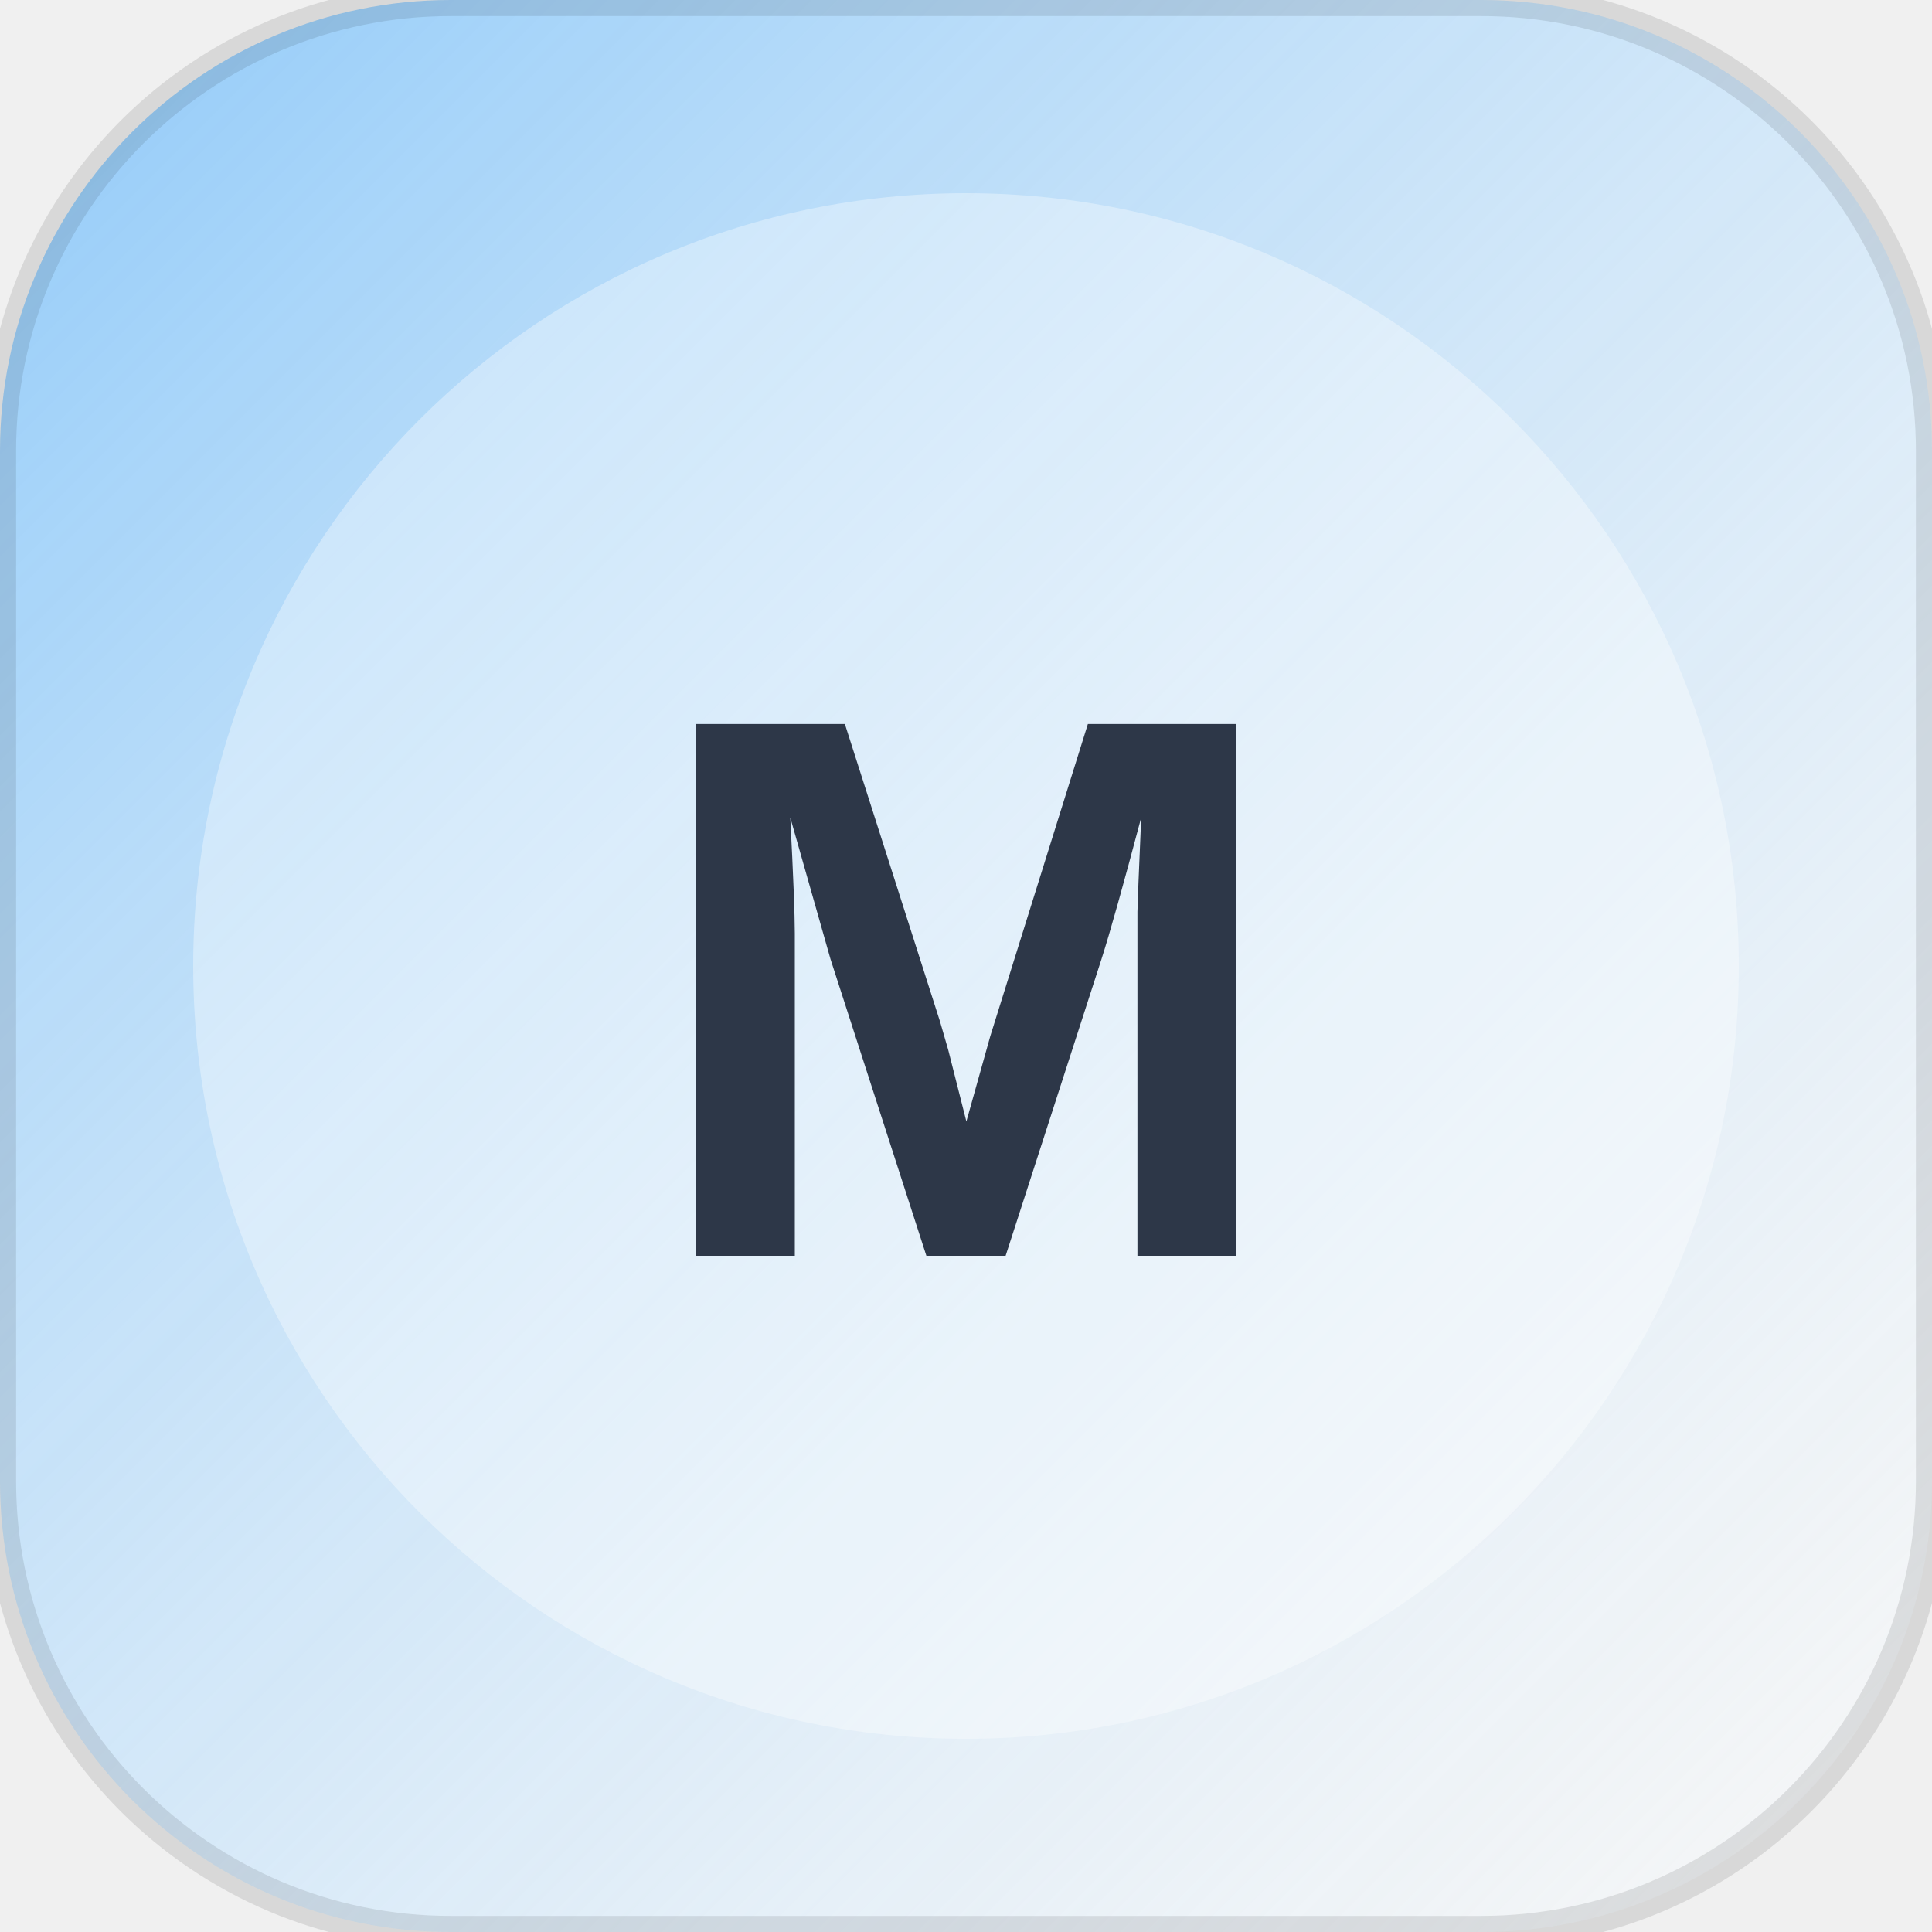
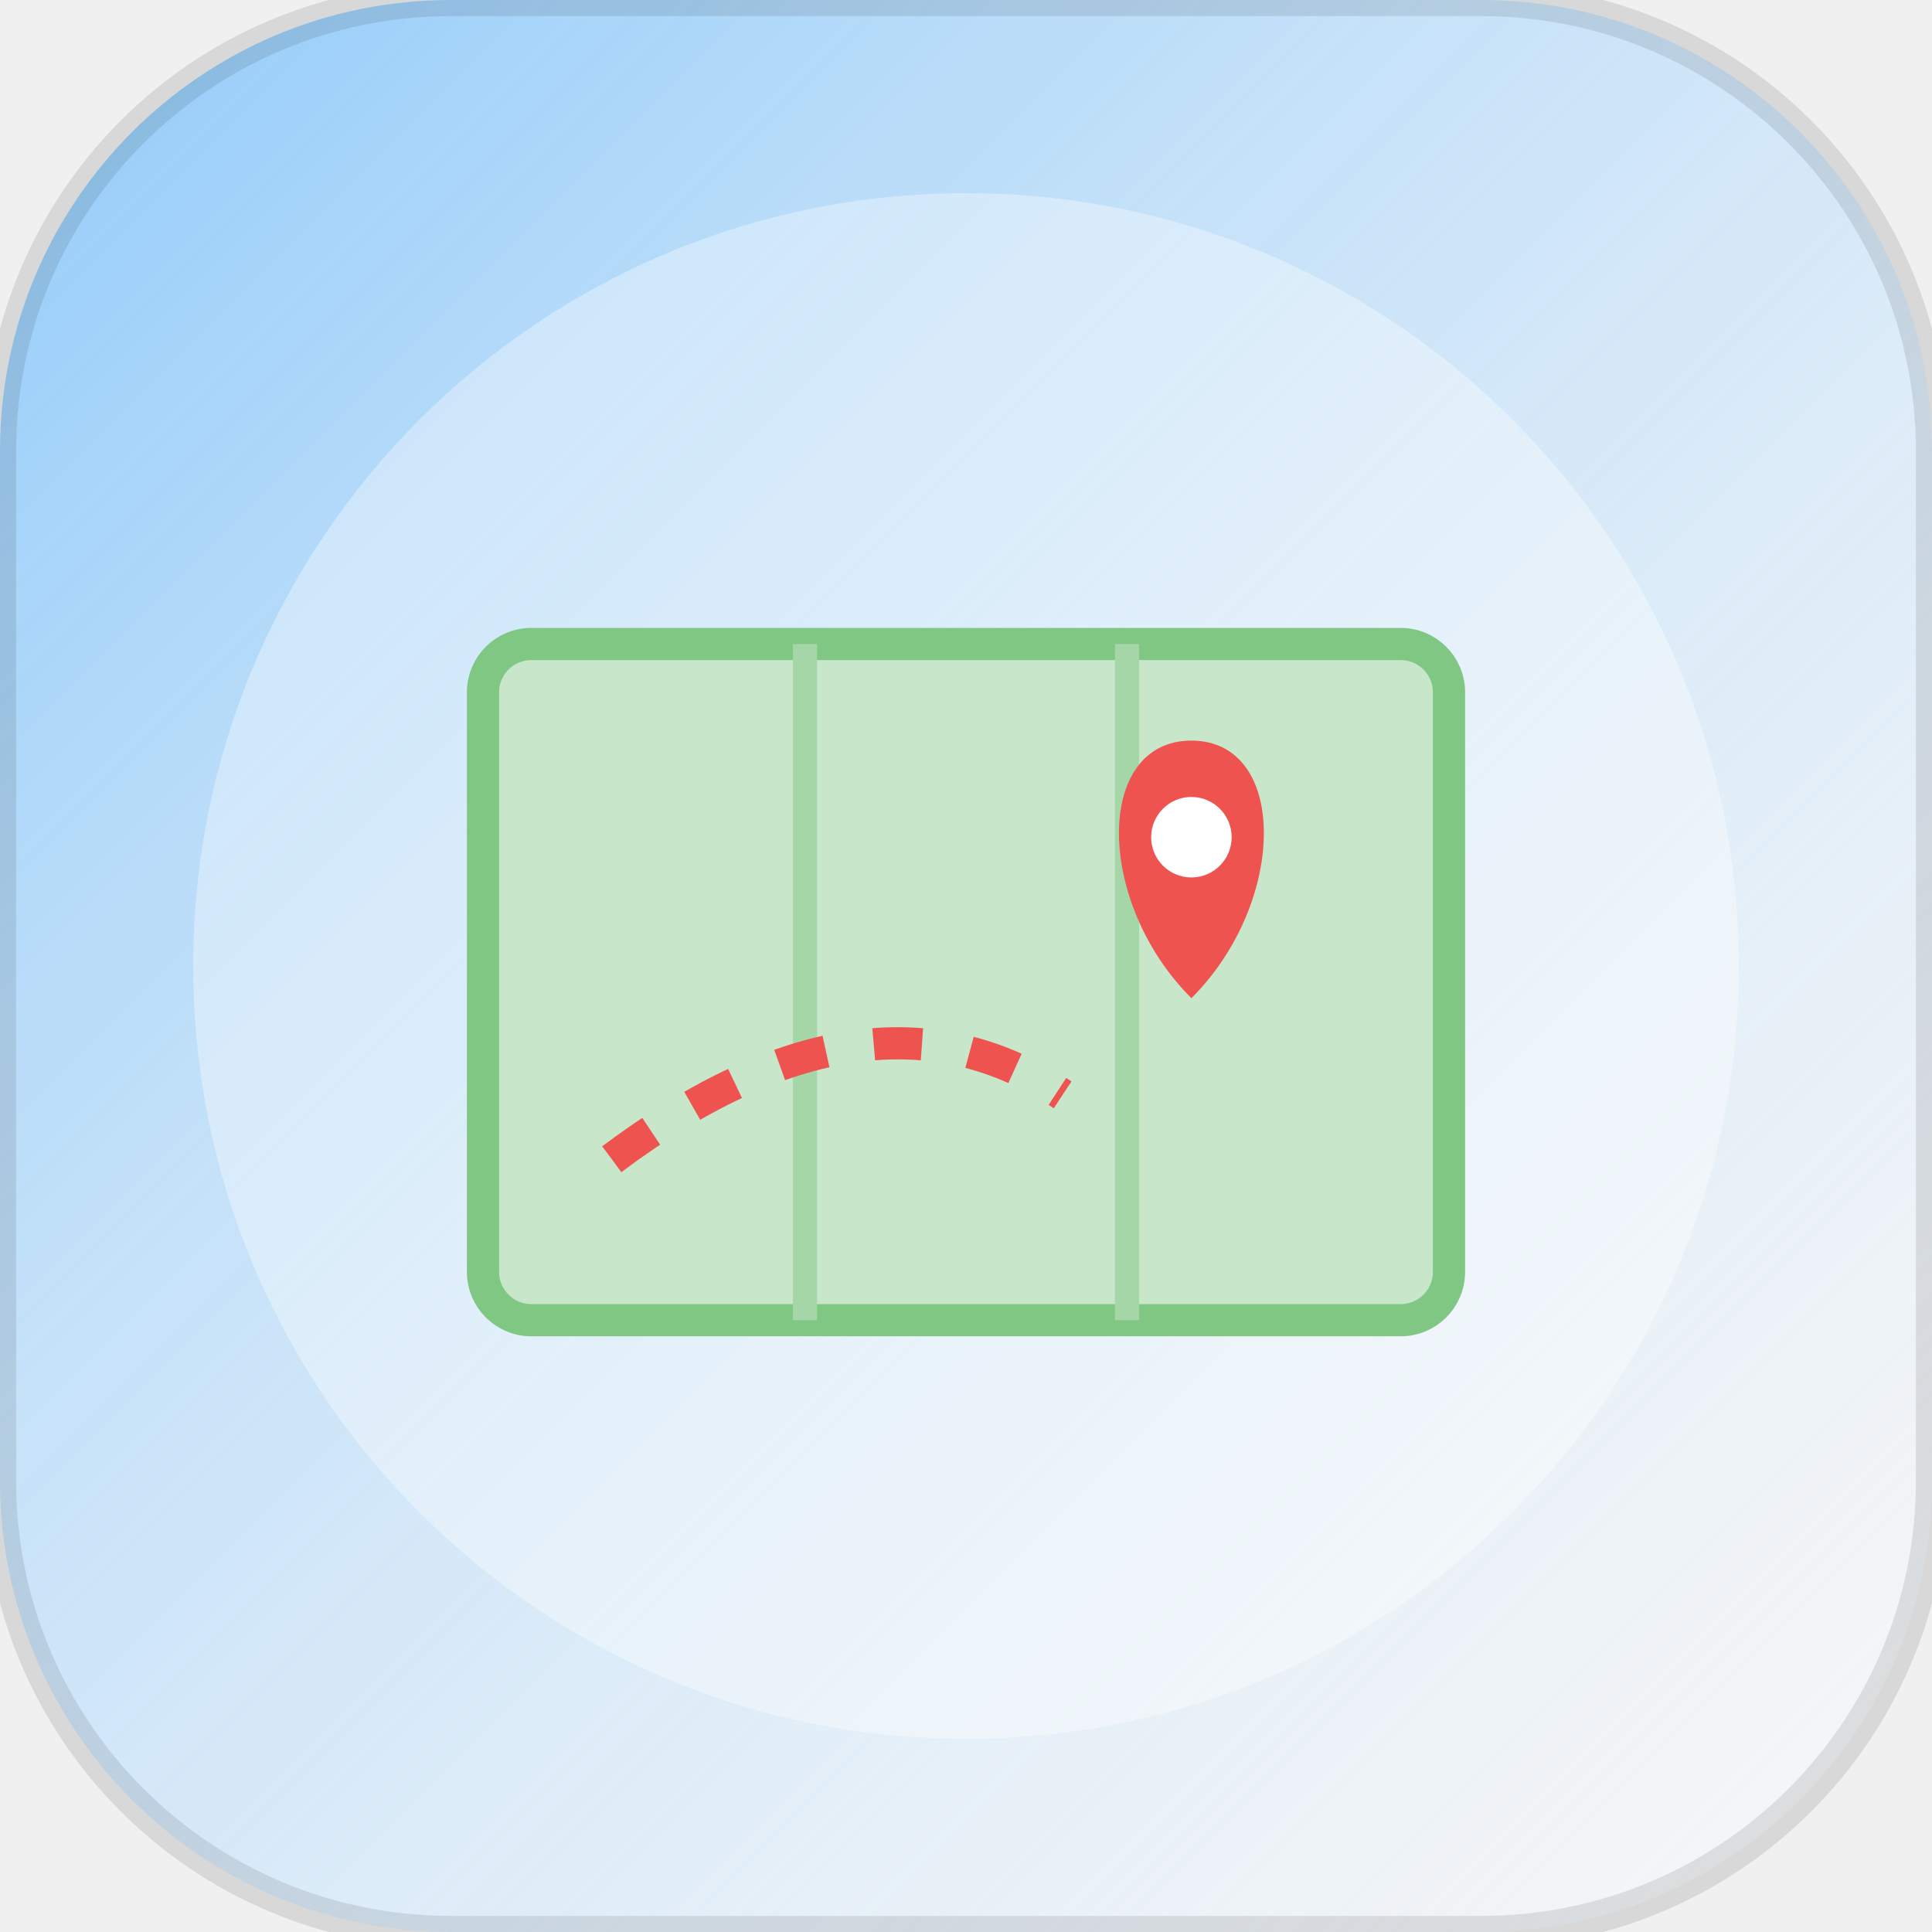
<svg xmlns="http://www.w3.org/2000/svg" viewBox="0 0 120 120" role="img" aria-label="map">
  <defs>
    <linearGradient id="bg-map" x1="0%" y1="0%" x2="100%" y2="100%">
      <stop offset="0%" stop-color="#90CAF9" />
      <stop offset="100%" stop-color="#ffffff" stop-opacity="0.4" />
    </linearGradient>
  </defs>
  <rect width="120" height="120" rx="28" fill="url(#bg-map)" stroke="rgba(0,0,0,0.1)" stroke-width="2" />
  <circle cx="60" cy="60" r="48" fill="rgba(255,255,255,0.35)" />
-   <text x="60" y="78" font-size="48" font-weight="bold" font-family="Fredoka,Arial,sans-serif" fill="#2D3748" text-anchor="middle">M</text>
+   <rect x="30" y="40" width="60" height="42" rx="3" fill="#C8E6C9" stroke="#81C784" stroke-width="2" />
+   <line x1="50" y1="40" x2="50" y2="82" stroke="#A5D6A7" stroke-width="1.5" />
+   <line x1="70" y1="40" x2="70" y2="82" stroke="#A5D6A7" stroke-width="1.5" />
+   <path d="M38 72 Q54 60 66 68" stroke="#EF5350" stroke-width="2" fill="none" stroke-dasharray="3 3" />
+   <path d="M74 46 C68 46 68 56 74 62 C80 56 80 46 74 46 Z" fill="#EF5350" />
+   <circle cx="74" cy="52" r="2.5" fill="#fff" />
</svg>
